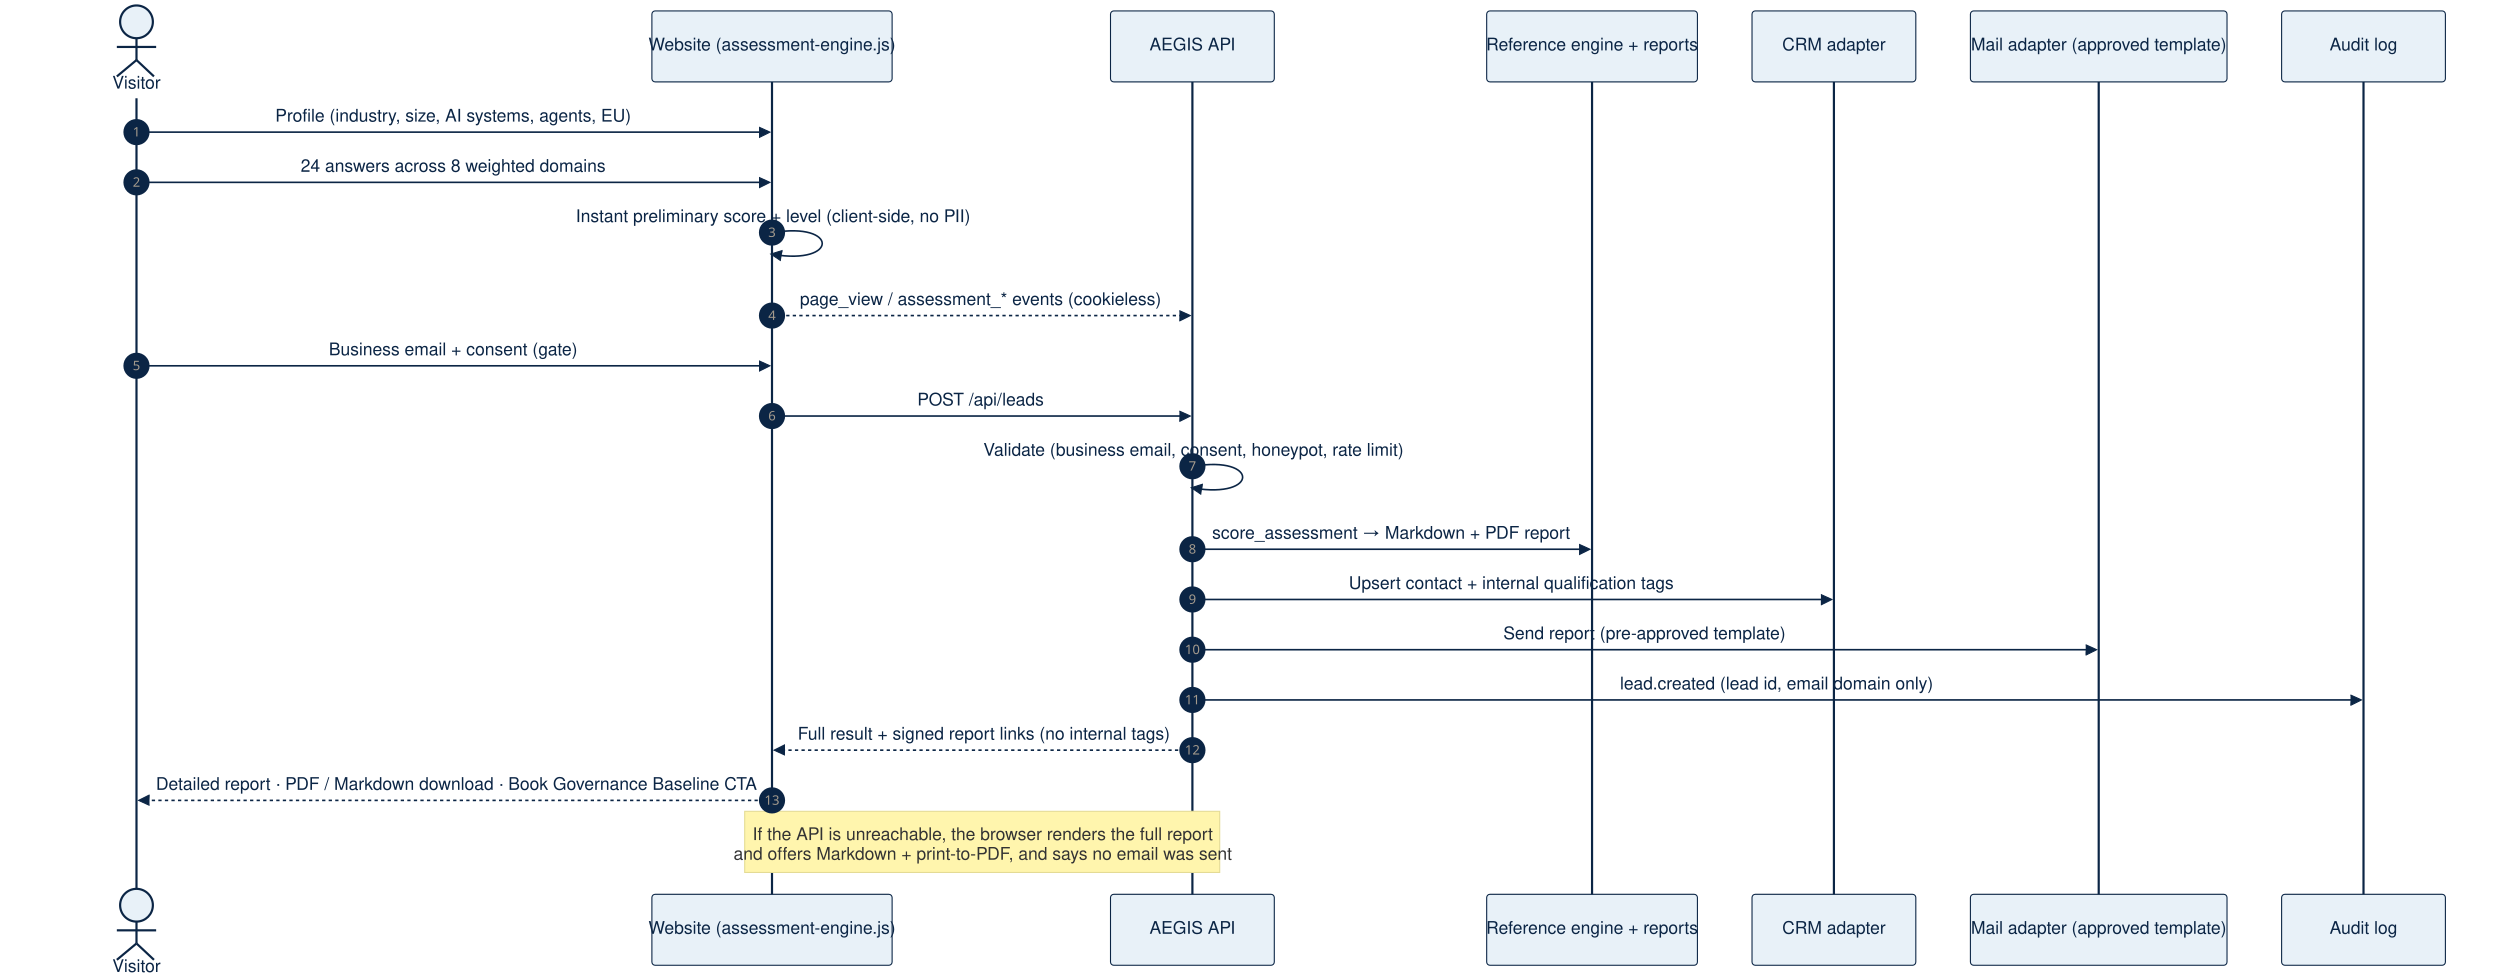
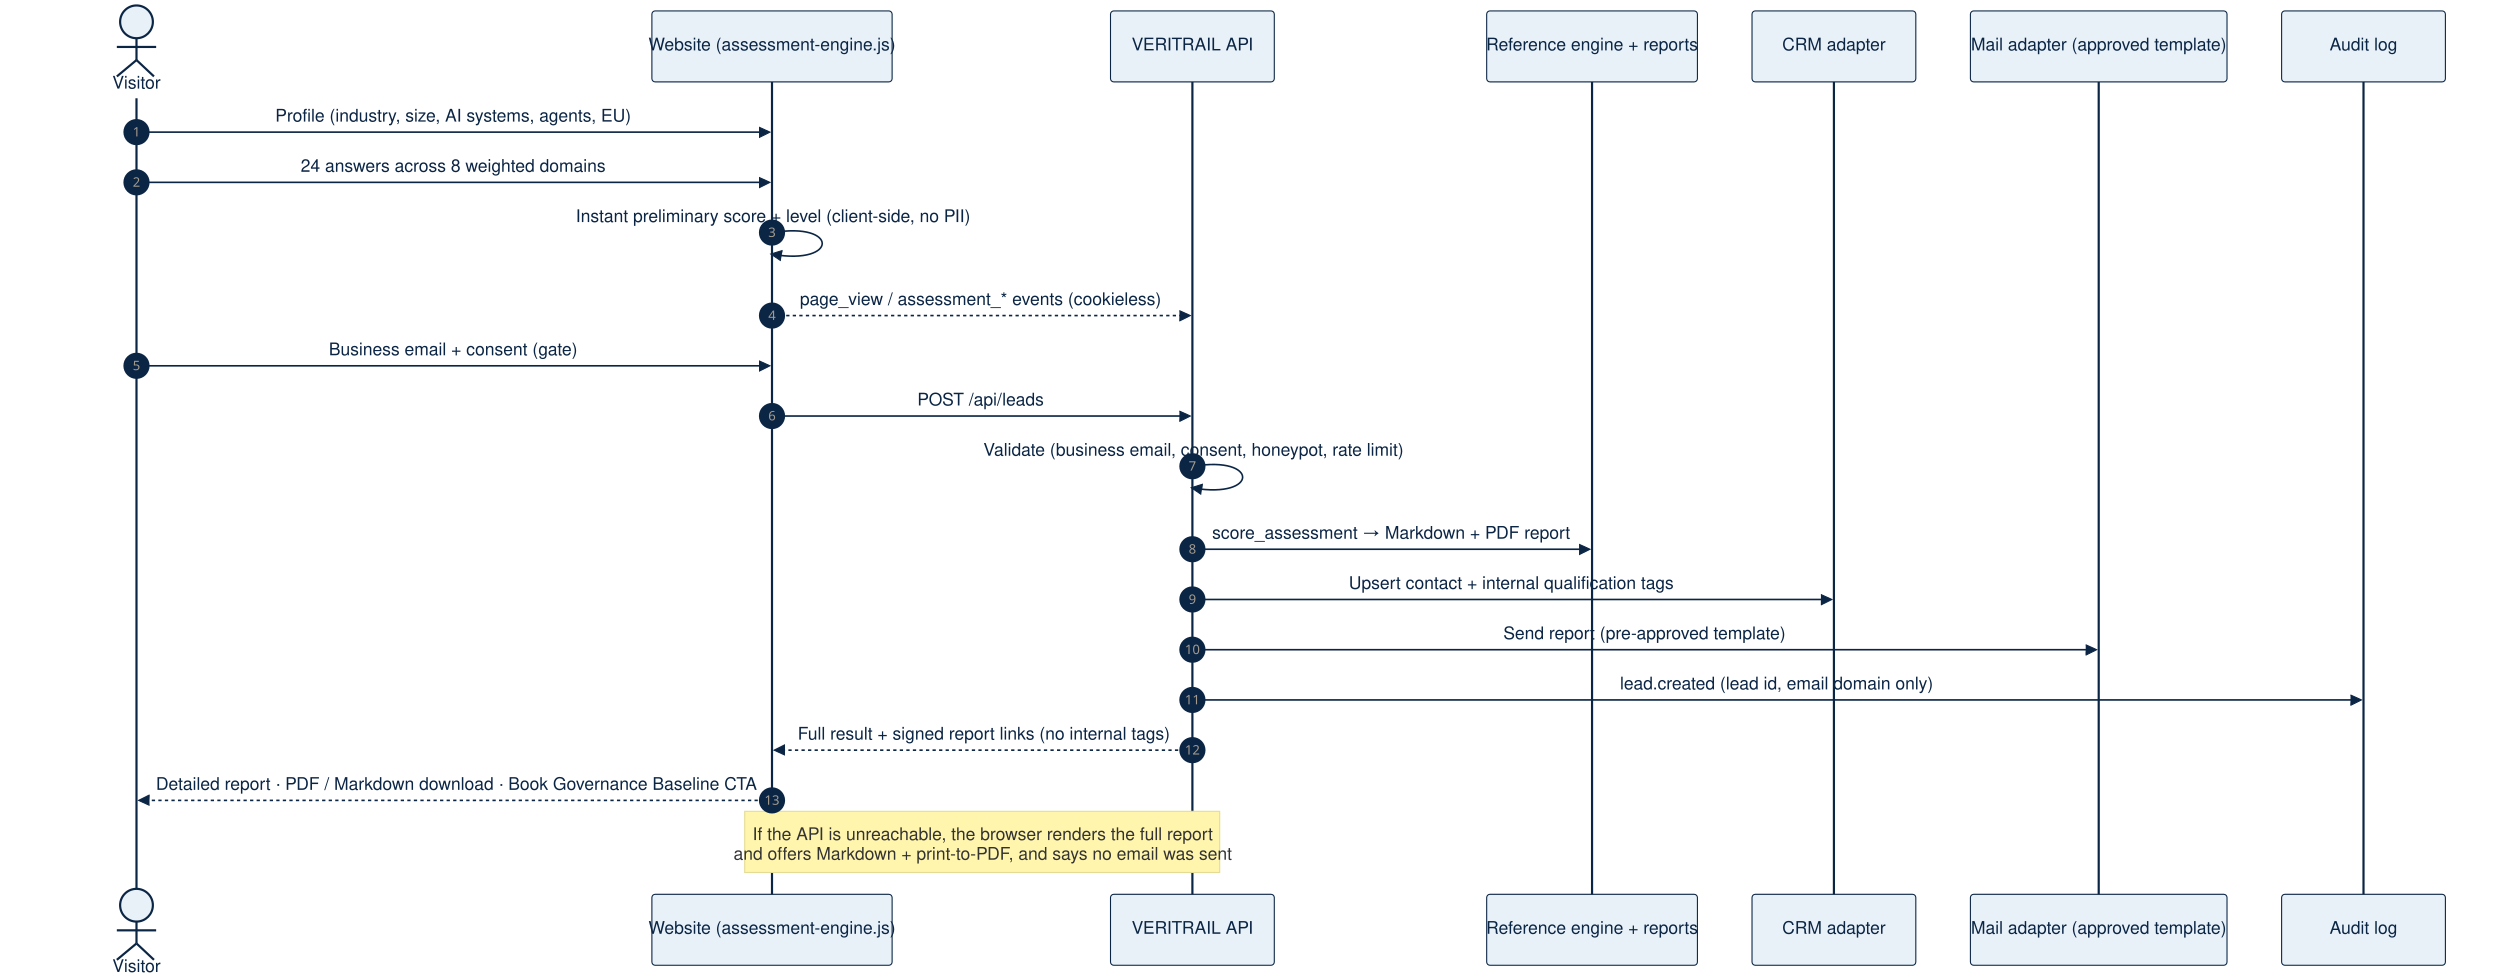
<svg xmlns="http://www.w3.org/2000/svg" id="my-svg" width="100%" style="max-width: 2289.5px; background-color: white;" viewBox="-50 -10 2289.5 895" role="graphics-document document" aria-roledescription="sequence">
  <g>
    <rect x="2039.5" y="809" fill="#eaeaea" stroke="#666" width="150" height="65" name="L" rx="3" ry="3" class="actor actor-bottom" />
    <text x="2114.5" y="841.5" dominant-baseline="central" alignment-baseline="central" class="actor actor-box" style="text-anchor: middle; font-size: 16px; font-weight: 400;">
      <tspan x="2114.5" dy="0">Audit log</tspan>
    </text>
  </g>
  <g>
    <rect x="1754.5" y="809" fill="#eaeaea" stroke="#666" width="235" height="65" name="M" rx="3" ry="3" class="actor actor-bottom" />
    <text x="1872" y="841.5" dominant-baseline="central" alignment-baseline="central" class="actor actor-box" style="text-anchor: middle; font-size: 16px; font-weight: 400;">
      <tspan x="1872" dy="0">Mail adapter (approved template)</tspan>
    </text>
  </g>
  <g>
    <rect x="1554.5" y="809" fill="#eaeaea" stroke="#666" width="150" height="65" name="C" rx="3" ry="3" class="actor actor-bottom" />
    <text x="1629.5" y="841.5" dominant-baseline="central" alignment-baseline="central" class="actor actor-box" style="text-anchor: middle; font-size: 16px; font-weight: 400;">
      <tspan x="1629.5" dy="0">CRM adapter</tspan>
    </text>
  </g>
  <g>
    <rect x="1311.5" y="809" fill="#eaeaea" stroke="#666" width="193" height="65" name="E" rx="3" ry="3" class="actor actor-bottom" />
    <text x="1408" y="841.5" dominant-baseline="central" alignment-baseline="central" class="actor actor-box" style="text-anchor: middle; font-size: 16px; font-weight: 400;">
      <tspan x="1408" dy="0">Reference engine + reports</tspan>
    </text>
  </g>
  <g>
    <rect x="967" y="809" fill="#eaeaea" stroke="#666" width="150" height="65" name="A" rx="3" ry="3" class="actor actor-bottom" />
    <text x="1042" y="841.5" dominant-baseline="central" alignment-baseline="central" class="actor actor-box" style="text-anchor: middle; font-size: 16px; font-weight: 400;">
-       <tspan x="1042" dy="0">AEGIS API</tspan>
+       <tspan x="1042" dy="0">VERITRAIL API</tspan>
    </text>
  </g>
  <g>
    <rect x="547" y="809" fill="#eaeaea" stroke="#666" width="220" height="65" name="W" rx="3" ry="3" class="actor actor-bottom" />
    <text x="657" y="841.5" dominant-baseline="central" alignment-baseline="central" class="actor actor-box" style="text-anchor: middle; font-size: 16px; font-weight: 400;">
      <tspan x="657" dy="0">Website (assessment-engine.js)</tspan>
    </text>
  </g>
  <g />
  <g>
    <line id="actor6" x1="2114.5" y1="65" x2="2114.5" y2="809" class="actor-line 200" stroke-width="0.5px" stroke="#999" name="L" data-et="life-line" data-id="L" />
    <g id="root-6" data-et="participant" data-type="participant" data-id="L">
      <rect x="2039.5" y="0" fill="#eaeaea" stroke="#666" width="150" height="65" name="L" rx="3" ry="3" class="actor actor-top" />
      <text x="2114.5" y="32.5" dominant-baseline="central" alignment-baseline="central" class="actor actor-box" style="text-anchor: middle; font-size: 16px; font-weight: 400;">
        <tspan x="2114.5" dy="0">Audit log</tspan>
      </text>
    </g>
  </g>
  <g>
    <line id="actor5" x1="1872" y1="65" x2="1872" y2="809" class="actor-line 200" stroke-width="0.5px" stroke="#999" name="M" data-et="life-line" data-id="M" />
    <g id="root-5" data-et="participant" data-type="participant" data-id="M">
      <rect x="1754.5" y="0" fill="#eaeaea" stroke="#666" width="235" height="65" name="M" rx="3" ry="3" class="actor actor-top" />
      <text x="1872" y="32.5" dominant-baseline="central" alignment-baseline="central" class="actor actor-box" style="text-anchor: middle; font-size: 16px; font-weight: 400;">
        <tspan x="1872" dy="0">Mail adapter (approved template)</tspan>
      </text>
    </g>
  </g>
  <g>
    <line id="actor4" x1="1629.5" y1="65" x2="1629.5" y2="809" class="actor-line 200" stroke-width="0.5px" stroke="#999" name="C" data-et="life-line" data-id="C" />
    <g id="root-4" data-et="participant" data-type="participant" data-id="C">
      <rect x="1554.5" y="0" fill="#eaeaea" stroke="#666" width="150" height="65" name="C" rx="3" ry="3" class="actor actor-top" />
      <text x="1629.5" y="32.5" dominant-baseline="central" alignment-baseline="central" class="actor actor-box" style="text-anchor: middle; font-size: 16px; font-weight: 400;">
        <tspan x="1629.5" dy="0">CRM adapter</tspan>
      </text>
    </g>
  </g>
  <g>
    <line id="actor3" x1="1408" y1="65" x2="1408" y2="809" class="actor-line 200" stroke-width="0.5px" stroke="#999" name="E" data-et="life-line" data-id="E" />
    <g id="root-3" data-et="participant" data-type="participant" data-id="E">
      <rect x="1311.5" y="0" fill="#eaeaea" stroke="#666" width="193" height="65" name="E" rx="3" ry="3" class="actor actor-top" />
      <text x="1408" y="32.5" dominant-baseline="central" alignment-baseline="central" class="actor actor-box" style="text-anchor: middle; font-size: 16px; font-weight: 400;">
        <tspan x="1408" dy="0">Reference engine + reports</tspan>
      </text>
    </g>
  </g>
  <g>
    <line id="actor2" x1="1042" y1="65" x2="1042" y2="809" class="actor-line 200" stroke-width="0.5px" stroke="#999" name="A" data-et="life-line" data-id="A" />
    <g id="root-2" data-et="participant" data-type="participant" data-id="A">
      <rect x="967" y="0" fill="#eaeaea" stroke="#666" width="150" height="65" name="A" rx="3" ry="3" class="actor actor-top" />
      <text x="1042" y="32.5" dominant-baseline="central" alignment-baseline="central" class="actor actor-box" style="text-anchor: middle; font-size: 16px; font-weight: 400;">
-         <tspan x="1042" dy="0">AEGIS API</tspan>
+         <tspan x="1042" dy="0">VERITRAIL API</tspan>
      </text>
    </g>
  </g>
  <g>
    <line id="actor1" x1="657" y1="65" x2="657" y2="809" class="actor-line 200" stroke-width="0.5px" stroke="#999" name="W" data-et="life-line" data-id="W" />
    <g id="root-1" data-et="participant" data-type="participant" data-id="W">
      <rect x="547" y="0" fill="#eaeaea" stroke="#666" width="220" height="65" name="W" rx="3" ry="3" class="actor actor-top" />
      <text x="657" y="32.5" dominant-baseline="central" alignment-baseline="central" class="actor actor-box" style="text-anchor: middle; font-size: 16px; font-weight: 400;">
        <tspan x="657" dy="0">Website (assessment-engine.js)</tspan>
      </text>
    </g>
  </g>
  <g>
    <line id="actor0" x1="75" y1="80" x2="75" y2="809" class="actor-line 200" stroke-width="0.5px" stroke="#999" name="V" data-et="life-line" data-id="V" />
  </g>
  <style>#my-svg{font-family:Helvetica,Arial,sans-serif;font-size:15px;fill:#0B2545;}@keyframes edge-animation-frame{from{stroke-dashoffset:0;}}@keyframes dash{to{stroke-dashoffset:0;}}#my-svg .edge-animation-slow{stroke-dasharray:9,5!important;stroke-dashoffset:900;animation:dash 50s linear infinite;stroke-linecap:round;}#my-svg .edge-animation-fast{stroke-dasharray:9,5!important;stroke-dashoffset:900;animation:dash 20s linear infinite;stroke-linecap:round;}#my-svg .error-icon{fill:hsl(26.25, 53.333%, 99.118%);}#my-svg .error-text{fill:rgb(1.05, 2.4, 3.45);stroke:rgb(1.05, 2.4, 3.45);}#my-svg .edge-thickness-normal{stroke-width:1px;}#my-svg .edge-thickness-thick{stroke-width:3.5px;}#my-svg .edge-pattern-solid{stroke-dasharray:0;}#my-svg .edge-thickness-invisible{stroke-width:0;fill:none;}#my-svg .edge-pattern-dashed{stroke-dasharray:3;}#my-svg .edge-pattern-dotted{stroke-dasharray:2;}#my-svg .marker{fill:#5A6472;stroke:#5A6472;}#my-svg .marker.cross{stroke:#5A6472;}#my-svg svg{font-family:Helvetica,Arial,sans-serif;font-size:15px;}#my-svg p{margin:0;}#my-svg .actor{stroke:#0B2545;fill:#E8F1F8;stroke-width:1;}#my-svg rect.actor.outer-path[data-look="neo"]{filter:drop-shadow( 1px 2px 2px rgba(185,185,185,1));}#my-svg rect.note[data-look="neo"]{stroke:hsl(52.683, 60%, 73.922%);fill:#fff5ad;filter:drop-shadow( 1px 2px 2px rgba(185,185,185,1));}#my-svg text.actor&gt;tspan{fill:#0B2545;stroke:none;}#my-svg .actor-line{stroke:#0B2545;}#my-svg .innerArc{stroke-width:1.5;stroke-dasharray:none;}#my-svg .messageLine0{stroke-width:1.5;stroke-dasharray:none;stroke:#0B2545;}#my-svg .messageLine1{stroke-width:1.5;stroke-dasharray:2,2;stroke:#0B2545;}#my-svg [id$="-arrowhead"] path{fill:#0B2545;stroke:#0B2545;}#my-svg .sequenceNumber{fill:#a59b8d;}#my-svg [id$="-sequencenumber"]{fill:#0B2545;}#my-svg [id$="-crosshead"] path{fill:#0B2545;stroke:#0B2545;}#my-svg .messageText{fill:#0B2545;stroke:none;}#my-svg .labelBox{stroke:#0B2545;fill:#E8F1F8;filter:none;}#my-svg .labelText,#my-svg .labelText&gt;tspan{fill:#0B2545;stroke:none;}#my-svg .loopText,#my-svg .loopText&gt;tspan{fill:#0B2545;stroke:none;}#my-svg .sectionTitle,#my-svg .sectionTitle&gt;tspan{fill:#0B2545;stroke:none;}#my-svg .loopLine{stroke-width:2px;stroke-dasharray:2,2;stroke:#0B2545;fill:#0B2545;}#my-svg .note{stroke:hsl(52.683, 60%, 73.922%);fill:#fff5ad;}#my-svg .noteText,#my-svg .noteText&gt;tspan{fill:#333;stroke:none;font-weight:normal;}#my-svg .activation0{fill:hsl(86.25, 53.333%, 94.118%);stroke:hsl(86.25, 53.333%, 84.118%);}#my-svg .activation1{fill:hsl(86.25, 53.333%, 94.118%);stroke:hsl(86.25, 53.333%, 84.118%);}#my-svg .activation2{fill:hsl(86.25, 53.333%, 94.118%);stroke:hsl(86.25, 53.333%, 84.118%);}#my-svg .actorPopupMenu{position:absolute;}#my-svg .actorPopupMenuPanel{position:absolute;fill:#E8F1F8;box-shadow:0px 8px 16px 0px rgba(0,0,0,0.2);filter:drop-shadow(3px 5px 2px rgb(0 0 0 / 0.4));}#my-svg .actor-man circle,#my-svg line{fill:#E8F1F8;stroke-width:2px;}#my-svg g rect.rect{filter:drop-shadow( 1px 2px 2px rgba(185,185,185,1));stroke:#0B2545;}#my-svg .node .neo-node{stroke:#0B2545;}#my-svg [data-look="neo"].node rect,#my-svg [data-look="neo"].cluster rect,#my-svg [data-look="neo"].node polygon{stroke:url(#my-svg-gradient);filter:drop-shadow( 1px 2px 2px rgba(185,185,185,1));}#my-svg [data-look="neo"].swimlane.cluster rect{filter:none;}#my-svg [data-look="neo"].node path{stroke:url(#my-svg-gradient);stroke-width:1px;}#my-svg [data-look="neo"].node .outer-path{filter:drop-shadow( 1px 2px 2px rgba(185,185,185,1));}#my-svg [data-look="neo"].node .neo-line path{stroke:#0B2545;filter:none;}#my-svg [data-look="neo"].node circle{stroke:url(#my-svg-gradient);filter:drop-shadow( 1px 2px 2px rgba(185,185,185,1));}#my-svg [data-look="neo"].node circle .state-start{fill:#000000;}#my-svg [data-look="neo"].icon-shape .icon{fill:url(#my-svg-gradient);filter:drop-shadow( 1px 2px 2px rgba(185,185,185,1));}#my-svg [data-look="neo"].icon-shape .icon-neo path{stroke:url(#my-svg-gradient);filter:drop-shadow( 1px 2px 2px rgba(185,185,185,1));}#my-svg :root{--mermaid-font-family:"trebuchet ms",verdana,arial,sans-serif;}</style>
  <g />
  <defs>
    <symbol id="my-svg-computer" width="24" height="24">
      <path transform="scale(.5)" d="M2 2v13h20v-13h-20zm18 11h-16v-9h16v9zm-10.228 6l.466-1h3.524l.467 1h-4.457zm14.228 3h-24l2-6h2.104l-1.33 4h18.45l-1.297-4h2.073l2 6zm-5-10h-14v-7h14v7z" />
    </symbol>
  </defs>
  <defs>
    <symbol id="my-svg-database" fill-rule="evenodd" clip-rule="evenodd">
      <path transform="scale(.5)" d="M12.258.001l.256.004.255.005.253.008.251.01.249.012.247.015.246.016.242.019.241.02.239.023.236.024.233.027.231.028.229.031.225.032.223.034.22.036.217.038.214.04.211.041.208.043.205.045.201.046.198.048.194.05.191.051.187.053.183.054.18.056.175.057.172.059.168.06.163.061.16.063.155.064.15.066.074.033.073.033.071.034.07.034.069.035.068.035.067.035.066.035.064.036.064.036.062.036.06.036.06.037.058.037.058.037.055.038.055.038.053.038.052.038.051.039.05.039.048.039.047.039.045.04.044.04.043.04.041.04.04.041.039.041.037.041.036.041.034.041.033.042.032.042.03.042.029.042.027.042.026.043.024.043.023.043.021.043.02.043.018.044.017.043.015.044.013.044.012.044.011.045.009.044.007.045.006.045.004.045.002.045.001.045v17l-.001.045-.002.045-.004.045-.006.045-.007.045-.009.044-.011.045-.012.044-.013.044-.015.044-.017.043-.018.044-.02.043-.021.043-.023.043-.024.043-.026.043-.027.042-.029.042-.03.042-.032.042-.033.042-.034.041-.036.041-.037.041-.039.041-.04.041-.041.04-.043.04-.044.04-.045.04-.047.039-.048.039-.05.039-.051.039-.052.038-.053.038-.055.038-.055.038-.058.037-.058.037-.06.037-.06.036-.062.036-.064.036-.064.036-.066.035-.067.035-.068.035-.069.035-.07.034-.071.034-.073.033-.074.033-.15.066-.155.064-.16.063-.163.061-.168.06-.172.059-.175.057-.18.056-.183.054-.187.053-.191.051-.194.05-.198.048-.201.046-.205.045-.208.043-.211.041-.214.04-.217.038-.22.036-.223.034-.225.032-.229.031-.231.028-.233.027-.236.024-.239.023-.241.02-.242.019-.246.016-.247.015-.249.012-.251.01-.253.008-.255.005-.256.004-.258.001-.258-.001-.256-.004-.255-.005-.253-.008-.251-.01-.249-.012-.247-.015-.245-.016-.243-.019-.241-.02-.238-.023-.236-.024-.234-.027-.231-.028-.228-.031-.226-.032-.223-.034-.22-.036-.217-.038-.214-.04-.211-.041-.208-.043-.204-.045-.201-.046-.198-.048-.195-.05-.19-.051-.187-.053-.184-.054-.179-.056-.176-.057-.172-.059-.167-.06-.164-.061-.159-.063-.155-.064-.151-.066-.074-.033-.072-.033-.072-.034-.07-.034-.069-.035-.068-.035-.067-.035-.066-.035-.064-.036-.063-.036-.062-.036-.061-.036-.06-.037-.058-.037-.057-.037-.056-.038-.055-.038-.053-.038-.052-.038-.051-.039-.049-.039-.049-.039-.046-.039-.046-.04-.044-.04-.043-.04-.041-.04-.04-.041-.039-.041-.037-.041-.036-.041-.034-.041-.033-.042-.032-.042-.03-.042-.029-.042-.027-.042-.026-.043-.024-.043-.023-.043-.021-.043-.02-.043-.018-.044-.017-.043-.015-.044-.013-.044-.012-.044-.011-.045-.009-.044-.007-.045-.006-.045-.004-.045-.002-.045-.001-.045v-17l.001-.045.002-.045.004-.045.006-.045.007-.045.009-.044.011-.045.012-.044.013-.044.015-.044.017-.043.018-.044.02-.043.021-.043.023-.043.024-.043.026-.043.027-.042.029-.042.03-.042.032-.042.033-.042.034-.041.036-.041.037-.041.039-.041.04-.041.041-.04.043-.04.044-.04.046-.04.046-.039.049-.039.049-.039.051-.039.052-.038.053-.038.055-.038.056-.038.057-.037.058-.037.06-.037.061-.036.062-.036.063-.036.064-.036.066-.035.067-.035.068-.035.069-.035.07-.034.072-.034.072-.033.074-.033.151-.066.155-.064.159-.063.164-.061.167-.06.172-.059.176-.057.179-.056.184-.054.187-.053.19-.051.195-.05.198-.048.201-.046.204-.045.208-.043.211-.041.214-.04.217-.038.22-.036.223-.034.226-.032.228-.031.231-.028.234-.027.236-.024.238-.023.241-.02.243-.019.245-.016.247-.015.249-.012.251-.01.253-.008.255-.005.256-.004.258-.001.258.001zm-9.258 20.499v.01l.001.021.003.021.004.022.005.021.006.022.007.022.009.023.01.022.011.023.012.023.013.023.015.023.016.024.017.023.018.024.019.024.021.024.022.025.023.024.024.025.052.049.056.05.061.051.066.051.07.051.075.051.079.052.084.052.088.052.092.052.097.052.102.051.105.052.11.052.114.051.119.051.123.051.127.05.131.05.135.05.139.048.144.049.147.047.152.047.155.047.16.045.163.045.167.043.171.043.176.041.178.041.183.039.187.039.19.037.194.035.197.035.202.033.204.031.209.03.212.029.216.027.219.025.222.024.226.021.23.02.233.018.236.016.24.015.243.012.246.01.249.008.253.005.256.004.259.001.26-.001.257-.004.254-.005.25-.008.247-.011.244-.012.241-.014.237-.016.233-.018.231-.021.226-.021.224-.024.22-.026.216-.027.212-.028.21-.031.205-.031.202-.034.198-.034.194-.036.191-.037.187-.039.183-.04.179-.04.175-.042.172-.043.168-.044.163-.045.16-.046.155-.046.152-.047.148-.048.143-.049.139-.049.136-.05.131-.05.126-.05.123-.051.118-.052.114-.051.11-.052.106-.052.101-.052.096-.052.092-.052.088-.053.083-.051.079-.052.074-.052.07-.051.065-.051.06-.051.056-.05.051-.05.023-.024.023-.025.021-.024.02-.024.019-.024.018-.024.017-.024.015-.023.014-.024.013-.023.012-.023.01-.023.01-.022.008-.022.006-.022.006-.022.004-.022.004-.021.001-.021.001-.021v-4.127l-.077.055-.08.053-.083.054-.085.053-.087.052-.09.052-.093.051-.095.05-.097.05-.1.049-.102.049-.105.048-.106.047-.109.047-.111.046-.114.045-.115.045-.118.044-.12.043-.122.042-.124.042-.126.041-.128.04-.13.04-.132.038-.134.038-.135.037-.138.037-.139.035-.142.035-.143.034-.144.033-.147.032-.148.031-.15.03-.151.03-.153.029-.154.027-.156.027-.158.026-.159.025-.161.024-.162.023-.163.022-.165.021-.166.02-.167.019-.169.018-.169.017-.171.016-.173.015-.173.014-.175.013-.175.012-.177.011-.178.01-.179.008-.179.008-.181.006-.182.005-.182.004-.184.003-.184.002h-.37l-.184-.002-.184-.003-.182-.004-.182-.005-.181-.006-.179-.008-.179-.008-.178-.01-.176-.011-.176-.012-.175-.013-.173-.014-.172-.015-.171-.016-.17-.017-.169-.018-.167-.019-.166-.02-.165-.021-.163-.022-.162-.023-.161-.024-.159-.025-.157-.026-.156-.027-.155-.027-.153-.029-.151-.03-.15-.03-.148-.031-.146-.032-.145-.033-.143-.034-.141-.035-.14-.035-.137-.037-.136-.037-.134-.038-.132-.038-.13-.04-.128-.04-.126-.041-.124-.042-.122-.042-.12-.044-.117-.043-.116-.045-.113-.045-.112-.046-.109-.047-.106-.047-.105-.048-.102-.049-.1-.049-.097-.05-.095-.05-.093-.052-.09-.051-.087-.052-.085-.053-.083-.054-.08-.054-.077-.054v4.127zm0-5.654v.011l.001.021.003.021.004.021.005.022.006.022.007.022.009.022.01.022.011.023.012.023.013.023.015.024.016.023.017.024.018.024.019.024.021.024.022.024.023.025.024.024.052.05.056.05.061.05.066.051.07.051.075.052.079.051.084.052.088.052.092.052.097.052.102.052.105.052.11.051.114.051.119.052.123.05.127.051.131.05.135.049.139.049.144.048.147.048.152.047.155.046.16.045.163.045.167.044.171.042.176.042.178.04.183.04.187.038.19.037.194.036.197.034.202.033.204.032.209.03.212.028.216.027.219.025.222.024.226.022.23.02.233.018.236.016.24.014.243.012.246.01.249.008.253.006.256.003.259.001.26-.001.257-.003.254-.006.25-.008.247-.01.244-.012.241-.015.237-.016.233-.018.231-.02.226-.022.224-.024.22-.025.216-.027.212-.029.21-.03.205-.032.202-.033.198-.035.194-.036.191-.037.187-.039.183-.039.179-.041.175-.042.172-.043.168-.044.163-.045.16-.045.155-.047.152-.047.148-.048.143-.048.139-.05.136-.049.131-.05.126-.051.123-.051.118-.051.114-.052.11-.052.106-.052.101-.052.096-.052.092-.052.088-.052.083-.052.079-.052.074-.051.07-.052.065-.051.06-.05.056-.051.051-.049.023-.025.023-.024.021-.025.02-.024.019-.024.018-.024.017-.024.015-.023.014-.023.013-.024.012-.022.01-.023.01-.023.008-.022.006-.022.006-.022.004-.021.004-.022.001-.021.001-.021v-4.139l-.077.054-.08.054-.083.054-.085.052-.087.053-.09.051-.093.051-.095.051-.097.05-.1.049-.102.049-.105.048-.106.047-.109.047-.111.046-.114.045-.115.044-.118.044-.12.044-.122.042-.124.042-.126.041-.128.04-.13.039-.132.039-.134.038-.135.037-.138.036-.139.036-.142.035-.143.033-.144.033-.147.033-.148.031-.15.03-.151.03-.153.028-.154.028-.156.027-.158.026-.159.025-.161.024-.162.023-.163.022-.165.021-.166.02-.167.019-.169.018-.169.017-.171.016-.173.015-.173.014-.175.013-.175.012-.177.011-.178.009-.179.009-.179.007-.181.007-.182.005-.182.004-.184.003-.184.002h-.37l-.184-.002-.184-.003-.182-.004-.182-.005-.181-.007-.179-.007-.179-.009-.178-.009-.176-.011-.176-.012-.175-.013-.173-.014-.172-.015-.171-.016-.17-.017-.169-.018-.167-.019-.166-.02-.165-.021-.163-.022-.162-.023-.161-.024-.159-.025-.157-.026-.156-.027-.155-.028-.153-.028-.151-.03-.15-.03-.148-.031-.146-.033-.145-.033-.143-.033-.141-.035-.14-.036-.137-.036-.136-.037-.134-.038-.132-.039-.13-.039-.128-.04-.126-.041-.124-.042-.122-.043-.12-.043-.117-.044-.116-.044-.113-.046-.112-.046-.109-.046-.106-.047-.105-.048-.102-.049-.1-.049-.097-.05-.095-.051-.093-.051-.09-.051-.087-.053-.085-.052-.083-.054-.08-.054-.077-.054v4.139zm0-5.666v.011l.001.02.003.022.004.021.005.022.006.021.007.022.009.023.01.022.011.023.012.023.013.023.015.023.016.024.017.024.018.023.019.024.021.025.022.024.023.024.024.025.052.05.056.05.061.05.066.051.07.051.075.052.079.051.084.052.088.052.092.052.097.052.102.052.105.051.11.052.114.051.119.051.123.051.127.05.131.05.135.05.139.049.144.048.147.048.152.047.155.046.16.045.163.045.167.043.171.043.176.042.178.04.183.04.187.038.19.037.194.036.197.034.202.033.204.032.209.03.212.028.216.027.219.025.222.024.226.021.23.02.233.018.236.017.24.014.243.012.246.01.249.008.253.006.256.003.259.001.26-.001.257-.003.254-.006.25-.008.247-.01.244-.013.241-.014.237-.016.233-.018.231-.02.226-.022.224-.024.22-.025.216-.027.212-.029.21-.03.205-.032.202-.033.198-.035.194-.036.191-.037.187-.039.183-.039.179-.041.175-.042.172-.043.168-.044.163-.045.16-.045.155-.047.152-.047.148-.048.143-.049.139-.049.136-.049.131-.051.126-.05.123-.051.118-.052.114-.051.11-.052.106-.052.101-.052.096-.052.092-.052.088-.052.083-.052.079-.052.074-.052.07-.051.065-.051.06-.051.056-.05.051-.049.023-.025.023-.025.021-.024.02-.024.019-.024.018-.024.017-.024.015-.023.014-.024.013-.023.012-.023.01-.022.01-.023.008-.022.006-.022.006-.022.004-.022.004-.021.001-.021.001-.021v-4.153l-.077.054-.08.054-.083.053-.085.053-.087.053-.09.051-.093.051-.095.051-.097.05-.1.049-.102.048-.105.048-.106.048-.109.046-.111.046-.114.046-.115.044-.118.044-.12.043-.122.043-.124.042-.126.041-.128.04-.13.039-.132.039-.134.038-.135.037-.138.036-.139.036-.142.034-.143.034-.144.033-.147.032-.148.032-.15.03-.151.03-.153.028-.154.028-.156.027-.158.026-.159.024-.161.024-.162.023-.163.023-.165.021-.166.02-.167.019-.169.018-.169.017-.171.016-.173.015-.173.014-.175.013-.175.012-.177.01-.178.01-.179.009-.179.007-.181.006-.182.006-.182.004-.184.003-.184.001-.185.001-.185-.001-.184-.001-.184-.003-.182-.004-.182-.006-.181-.006-.179-.007-.179-.009-.178-.01-.176-.01-.176-.012-.175-.013-.173-.014-.172-.015-.171-.016-.17-.017-.169-.018-.167-.019-.166-.02-.165-.021-.163-.023-.162-.023-.161-.024-.159-.024-.157-.026-.156-.027-.155-.028-.153-.028-.151-.03-.15-.03-.148-.032-.146-.032-.145-.033-.143-.034-.141-.034-.14-.036-.137-.036-.136-.037-.134-.038-.132-.039-.13-.039-.128-.041-.126-.041-.124-.041-.122-.043-.12-.043-.117-.044-.116-.044-.113-.046-.112-.046-.109-.046-.106-.048-.105-.048-.102-.048-.1-.05-.097-.049-.095-.051-.093-.051-.09-.052-.087-.052-.085-.053-.083-.053-.08-.054-.077-.054v4.153zm8.74-8.179l-.257.004-.254.005-.25.008-.247.011-.244.012-.241.014-.237.016-.233.018-.231.021-.226.022-.224.023-.22.026-.216.027-.212.028-.21.031-.205.032-.202.033-.198.034-.194.036-.191.038-.187.038-.183.04-.179.041-.175.042-.172.043-.168.043-.163.045-.16.046-.155.046-.152.048-.148.048-.143.048-.139.049-.136.05-.131.05-.126.051-.123.051-.118.051-.114.052-.11.052-.106.052-.101.052-.096.052-.092.052-.088.052-.083.052-.079.052-.074.051-.07.052-.065.051-.06.05-.056.05-.051.05-.023.025-.023.024-.021.024-.02.025-.019.024-.018.024-.017.023-.015.024-.014.023-.013.023-.012.023-.01.023-.01.022-.008.022-.006.023-.006.021-.004.022-.004.021-.001.021-.001.021.001.021.001.021.004.021.004.022.006.021.006.023.008.022.01.022.01.023.012.023.013.023.014.023.015.024.017.023.018.024.019.024.02.025.021.024.023.024.023.025.051.05.056.05.06.05.065.051.07.052.074.051.079.052.083.052.088.052.092.052.096.052.101.052.106.052.11.052.114.052.118.051.123.051.126.051.131.05.136.05.139.049.143.048.148.048.152.048.155.046.16.046.163.045.168.043.172.043.175.042.179.041.183.04.187.038.191.038.194.036.198.034.202.033.205.032.21.031.212.028.216.027.22.026.224.023.226.022.231.021.233.018.237.016.241.014.244.012.247.011.25.008.254.005.257.004.26.001.26-.001.257-.004.254-.005.25-.008.247-.011.244-.012.241-.014.237-.016.233-.018.231-.021.226-.022.224-.023.22-.026.216-.027.212-.028.21-.031.205-.032.202-.033.198-.034.194-.036.191-.038.187-.038.183-.04.179-.041.175-.042.172-.043.168-.043.163-.045.16-.046.155-.046.152-.048.148-.048.143-.048.139-.049.136-.05.131-.05.126-.051.123-.051.118-.051.114-.052.11-.052.106-.052.101-.052.096-.052.092-.052.088-.052.083-.052.079-.052.074-.051.07-.052.065-.051.06-.05.056-.05.051-.05.023-.025.023-.024.021-.024.02-.025.019-.024.018-.024.017-.023.015-.024.014-.023.013-.023.012-.023.01-.023.01-.022.008-.022.006-.023.006-.021.004-.022.004-.021.001-.021.001-.021-.001-.021-.001-.021-.004-.021-.004-.022-.006-.021-.006-.023-.008-.022-.01-.022-.01-.023-.012-.023-.013-.023-.014-.023-.015-.024-.017-.023-.018-.024-.019-.024-.02-.025-.021-.024-.023-.024-.023-.025-.051-.05-.056-.05-.06-.05-.065-.051-.07-.052-.074-.051-.079-.052-.083-.052-.088-.052-.092-.052-.096-.052-.101-.052-.106-.052-.11-.052-.114-.052-.118-.051-.123-.051-.126-.051-.131-.05-.136-.05-.139-.049-.143-.048-.148-.048-.152-.048-.155-.046-.16-.046-.163-.045-.168-.043-.172-.043-.175-.042-.179-.041-.183-.04-.187-.038-.191-.038-.194-.036-.198-.034-.202-.033-.205-.032-.21-.031-.212-.028-.216-.027-.22-.026-.224-.023-.226-.022-.231-.021-.233-.018-.237-.016-.241-.014-.244-.012-.247-.011-.25-.008-.254-.005-.257-.004-.26-.001-.26.001z" />
    </symbol>
  </defs>
  <defs>
    <symbol id="my-svg-clock" width="24" height="24">
      <path transform="scale(.5)" d="M12 2c5.514 0 10 4.486 10 10s-4.486 10-10 10-10-4.486-10-10 4.486-10 10-10zm0-2c-6.627 0-12 5.373-12 12s5.373 12 12 12 12-5.373 12-12-5.373-12-12-12zm5.848 12.459c.202.038.202.333.001.372-1.907.361-6.045 1.111-6.547 1.111-.719 0-1.301-.582-1.301-1.301 0-.512.77-5.447 1.125-7.445.034-.192.312-.181.343.014l.985 6.238 5.394 1.011z" />
    </symbol>
  </defs>
  <defs>
    <marker id="my-svg-arrowhead" refX="7.9" refY="5" markerUnits="userSpaceOnUse" markerWidth="12" markerHeight="12" orient="auto-start-reverse">
      <path d="M -1 0 L 10 5 L 0 10 z" />
    </marker>
  </defs>
  <defs>
    <marker id="my-svg-crosshead" markerWidth="15" markerHeight="8" orient="auto" refX="4" refY="4.5">
      <path fill="none" stroke="#000000" stroke-width="1pt" d="M 1,2 L 6,7 M 6,2 L 1,7" style="stroke-dasharray: 0, 0;" />
    </marker>
  </defs>
  <defs>
    <marker id="my-svg-filled-head" refX="15.5" refY="7" markerWidth="20" markerHeight="28" orient="auto">
      <path d="M 18,7 L9,13 L14,7 L9,1 Z" />
    </marker>
  </defs>
  <defs>
    <marker id="my-svg-sequencenumber" refX="15" refY="15" markerWidth="60" markerHeight="40" orient="auto">
      <circle cx="15" cy="15" r="6" />
    </marker>
  </defs>
  <defs>
    <marker id="my-svg-solidTopArrowHead" refX="7.9" refY="7.25" markerUnits="userSpaceOnUse" markerWidth="12" markerHeight="12" orient="auto-start-reverse">
      <path d="M 0 0 L 10 8 L 0 8 z" />
    </marker>
  </defs>
  <defs>
    <marker id="my-svg-solidBottomArrowHead" refX="7.9" refY="0.75" markerUnits="userSpaceOnUse" markerWidth="12" markerHeight="12" orient="auto-start-reverse">
      <path d="M 0 0 L 10 0 L 0 8 z" />
    </marker>
  </defs>
  <defs>
    <marker id="my-svg-stickTopArrowHead" refX="7.5" refY="7" markerUnits="userSpaceOnUse" markerWidth="12" markerHeight="12" orient="auto-start-reverse">
      <path d="M 0 0 L 7 7" stroke="black" stroke-width="1.5" fill="none" />
    </marker>
  </defs>
  <defs>
    <marker id="my-svg-stickBottomArrowHead" refX="7.5" refY="0" markerUnits="userSpaceOnUse" markerWidth="12" markerHeight="12" orient="auto-start-reverse">
      <path d="M 0 7 L 7 0" stroke="black" stroke-width="1.5" fill="none" />
    </marker>
  </defs>
  <g data-et="note" data-id="i14">
    <rect x="632" y="733" fill="#EDF2AE" stroke="#666" width="435" height="56" class="note" />
    <text x="850" y="738" text-anchor="middle" dominant-baseline="middle" alignment-baseline="middle" class="noteText" dy="1em" style="font-size: 16px; font-weight: 400;">
      <tspan x="850">If the API is unreachable, the browser renders the full report</tspan>
    </text>
    <text x="850" y="756" text-anchor="middle" dominant-baseline="middle" alignment-baseline="middle" class="noteText" dy="1em" style="font-size: 16px; font-weight: 400;">
      <tspan x="850">and offers Markdown + print-to-PDF, and says no email was sent</tspan>
    </text>
  </g>
  <g class="actor-man actor-top" name="V" data-et="participant" data-type="actor" data-id="V" style="stroke: rgb(11, 37, 69);">
    <line id="actor-man-torso0" x1="75" y1="25" x2="75" y2="45" />
    <line id="actor-man-arms0" x1="57" y1="33" x2="93" y2="33" />
    <line x1="57" y1="60" x2="75" y2="45" />
    <line x1="75" y1="45" x2="91" y2="60" />
    <circle cx="75" cy="10" r="15" width="150" height="65" />
    <text x="75" y="67.5" dominant-baseline="central" alignment-baseline="central" class="actor actor-man" style="text-anchor: middle; font-size: 16px; font-weight: 400;">
      <tspan x="75" dy="0">Visitor</tspan>
    </text>
  </g>
  <text x="365" y="80" text-anchor="middle" dominant-baseline="middle" alignment-baseline="middle" class="messageText" dy="1em" style="font-size: 16px; font-weight: 400;">Profile (industry, size, AI systems, agents, EU)</text>
  <line x1="82" y1="111" x2="653" y2="111" class="messageLine0" data-et="message" data-id="i1" data-from="V" data-to="W" stroke-width="2" stroke="none" marker-end="url(#my-svg-arrowhead)" style="fill: none;" />
  <line x1="75" y1="111" x2="75" y2="111" stroke-width="0" marker-start="url(#my-svg-sequencenumber)" />
  <text x="75" y="115" font-family="sans-serif" font-size="12px" text-anchor="middle" class="sequenceNumber">1</text>
  <text x="365" y="126" text-anchor="middle" dominant-baseline="middle" alignment-baseline="middle" class="messageText" dy="1em" style="font-size: 16px; font-weight: 400;">24 answers across 8 weighted domains</text>
  <line x1="82" y1="157" x2="653" y2="157" class="messageLine0" data-et="message" data-id="i2" data-from="V" data-to="W" stroke-width="2" stroke="none" marker-end="url(#my-svg-arrowhead)" style="fill: none;" />
  <line x1="75" y1="157" x2="75" y2="157" stroke-width="0" marker-start="url(#my-svg-sequencenumber)" />
  <text x="75" y="161" font-family="sans-serif" font-size="12px" text-anchor="middle" class="sequenceNumber">2</text>
  <text x="658" y="172" text-anchor="middle" dominant-baseline="middle" alignment-baseline="middle" class="messageText" dy="1em" style="font-size: 16px; font-weight: 400;">Instant preliminary score + level (client-side, no PII)</text>
  <path d="M 658,203 C 718,193 718,233 658,223" class="messageLine0" data-et="message" data-id="i3" data-from="W" data-to="W" stroke-width="2" stroke="none" marker-end="url(#my-svg-arrowhead)" x1="664" style="fill: none;" />
  <line x1="657" y1="203" x2="657" y2="203" stroke-width="0" marker-start="url(#my-svg-sequencenumber)" />
  <text x="657" y="207" font-family="sans-serif" font-size="12px" text-anchor="middle" class="sequenceNumber">3</text>
  <text x="848" y="248" text-anchor="middle" dominant-baseline="middle" alignment-baseline="middle" class="messageText" dy="1em" style="font-size: 16px; font-weight: 400;">page_view / assessment_* events (cookieless)</text>
  <line x1="664" y1="279" x2="1038" y2="279" class="messageLine1" data-et="message" data-id="i4" data-from="W" data-to="A" stroke-width="2" stroke="none" marker-end="url(#my-svg-arrowhead)" style="stroke-dasharray: 3, 3; fill: none;" />
  <line x1="657" y1="279" x2="657" y2="279" stroke-width="0" marker-start="url(#my-svg-sequencenumber)" />
  <text x="657" y="283" font-family="sans-serif" font-size="12px" text-anchor="middle" class="sequenceNumber">4</text>
  <text x="365" y="294" text-anchor="middle" dominant-baseline="middle" alignment-baseline="middle" class="messageText" dy="1em" style="font-size: 16px; font-weight: 400;">Business email + consent (gate)</text>
  <line x1="82" y1="325" x2="653" y2="325" class="messageLine0" data-et="message" data-id="i5" data-from="V" data-to="W" stroke-width="2" stroke="none" marker-end="url(#my-svg-arrowhead)" style="fill: none;" />
  <line x1="75" y1="325" x2="75" y2="325" stroke-width="0" marker-start="url(#my-svg-sequencenumber)" />
  <text x="75" y="329" font-family="sans-serif" font-size="12px" text-anchor="middle" class="sequenceNumber">5</text>
  <text x="848" y="340" text-anchor="middle" dominant-baseline="middle" alignment-baseline="middle" class="messageText" dy="1em" style="font-size: 16px; font-weight: 400;">POST /api/leads</text>
  <line x1="664" y1="371" x2="1038" y2="371" class="messageLine0" data-et="message" data-id="i6" data-from="W" data-to="A" stroke-width="2" stroke="none" marker-end="url(#my-svg-arrowhead)" style="fill: none;" />
  <line x1="657" y1="371" x2="657" y2="371" stroke-width="0" marker-start="url(#my-svg-sequencenumber)" />
  <text x="657" y="375" font-family="sans-serif" font-size="12px" text-anchor="middle" class="sequenceNumber">6</text>
  <text x="1043" y="386" text-anchor="middle" dominant-baseline="middle" alignment-baseline="middle" class="messageText" dy="1em" style="font-size: 16px; font-weight: 400;">Validate (business email, consent, honeypot, rate limit)</text>
  <path d="M 1043,417 C 1103,407 1103,447 1043,437" class="messageLine0" data-et="message" data-id="i7" data-from="A" data-to="A" stroke-width="2" stroke="none" marker-end="url(#my-svg-arrowhead)" x1="1049" style="fill: none;" />
  <line x1="1042" y1="417" x2="1042" y2="417" stroke-width="0" marker-start="url(#my-svg-sequencenumber)" />
  <text x="1042" y="421" font-family="sans-serif" font-size="12px" text-anchor="middle" class="sequenceNumber">7</text>
  <text x="1224" y="462" text-anchor="middle" dominant-baseline="middle" alignment-baseline="middle" class="messageText" dy="1em" style="font-size: 16px; font-weight: 400;">score_assessment → Markdown + PDF report</text>
  <line x1="1049" y1="493" x2="1404" y2="493" class="messageLine0" data-et="message" data-id="i8" data-from="A" data-to="E" stroke-width="2" stroke="none" marker-end="url(#my-svg-arrowhead)" style="fill: none;" />
  <line x1="1042" y1="493" x2="1042" y2="493" stroke-width="0" marker-start="url(#my-svg-sequencenumber)" />
  <text x="1042" y="497" font-family="sans-serif" font-size="12px" text-anchor="middle" class="sequenceNumber">8</text>
  <text x="1334" y="508" text-anchor="middle" dominant-baseline="middle" alignment-baseline="middle" class="messageText" dy="1em" style="font-size: 16px; font-weight: 400;">Upsert contact + internal qualification tags</text>
  <line x1="1049" y1="539" x2="1625.5" y2="539" class="messageLine0" data-et="message" data-id="i9" data-from="A" data-to="C" stroke-width="2" stroke="none" marker-end="url(#my-svg-arrowhead)" style="fill: none;" />
  <line x1="1042" y1="539" x2="1042" y2="539" stroke-width="0" marker-start="url(#my-svg-sequencenumber)" />
  <text x="1042" y="543" font-family="sans-serif" font-size="12px" text-anchor="middle" class="sequenceNumber">9</text>
  <text x="1456" y="554" text-anchor="middle" dominant-baseline="middle" alignment-baseline="middle" class="messageText" dy="1em" style="font-size: 16px; font-weight: 400;">Send report (pre-approved template)</text>
  <line x1="1049" y1="585" x2="1868" y2="585" class="messageLine0" data-et="message" data-id="i10" data-from="A" data-to="M" stroke-width="2" stroke="none" marker-end="url(#my-svg-arrowhead)" style="fill: none;" />
  <line x1="1042" y1="585" x2="1042" y2="585" stroke-width="0" marker-start="url(#my-svg-sequencenumber)" />
  <text x="1042" y="589" font-family="sans-serif" font-size="12px" text-anchor="middle" class="sequenceNumber">10</text>
  <text x="1577" y="600" text-anchor="middle" dominant-baseline="middle" alignment-baseline="middle" class="messageText" dy="1em" style="font-size: 16px; font-weight: 400;">lead.created (lead id, email domain only)</text>
  <line x1="1049" y1="631" x2="2110.5" y2="631" class="messageLine0" data-et="message" data-id="i11" data-from="A" data-to="L" stroke-width="2" stroke="none" marker-end="url(#my-svg-arrowhead)" style="fill: none;" />
  <line x1="1042" y1="631" x2="1042" y2="631" stroke-width="0" marker-start="url(#my-svg-sequencenumber)" />
  <text x="1042" y="635" font-family="sans-serif" font-size="12px" text-anchor="middle" class="sequenceNumber">11</text>
  <text x="851" y="646" text-anchor="middle" dominant-baseline="middle" alignment-baseline="middle" class="messageText" dy="1em" style="font-size: 16px; font-weight: 400;">Full result + signed report links (no internal tags)</text>
  <line x1="1047" y1="677" x2="661" y2="677" class="messageLine1" data-et="message" data-id="i12" data-from="A" data-to="W" stroke-width="2" stroke="none" marker-end="url(#my-svg-arrowhead)" style="stroke-dasharray: 3, 3; fill: none;" />
  <line x1="1042" y1="677" x2="1042" y2="677" stroke-width="0" marker-start="url(#my-svg-sequencenumber)" />
  <text x="1042" y="681" font-family="sans-serif" font-size="12px" text-anchor="middle" class="sequenceNumber">12</text>
  <text x="368" y="692" text-anchor="middle" dominant-baseline="middle" alignment-baseline="middle" class="messageText" dy="1em" style="font-size: 16px; font-weight: 400;">Detailed report · PDF / Markdown download · Book Governance Baseline CTA</text>
  <line x1="662" y1="723" x2="79" y2="723" class="messageLine1" data-et="message" data-id="i13" data-from="W" data-to="V" stroke-width="2" stroke="none" marker-end="url(#my-svg-arrowhead)" style="stroke-dasharray: 3, 3; fill: none;" />
  <line x1="657" y1="723" x2="657" y2="723" stroke-width="0" marker-start="url(#my-svg-sequencenumber)" />
  <text x="657" y="727" font-family="sans-serif" font-size="12px" text-anchor="middle" class="sequenceNumber">13</text>
  <g class="actor-man actor-bottom" name="V" style="stroke: rgb(11, 37, 69);">
    <line id="actor-man-torso6" x1="75" y1="834" x2="75" y2="854" />
    <line id="actor-man-arms6" x1="57" y1="842" x2="93" y2="842" />
    <line x1="57" y1="869" x2="75" y2="854" />
    <line x1="75" y1="854" x2="91" y2="869" />
    <circle cx="75" cy="819" r="15" width="150" height="65" />
    <text x="75" y="876.5" dominant-baseline="central" alignment-baseline="central" class="actor actor-man" style="text-anchor: middle; font-size: 16px; font-weight: 400;">
      <tspan x="75" dy="0">Visitor</tspan>
    </text>
  </g>
</svg>
